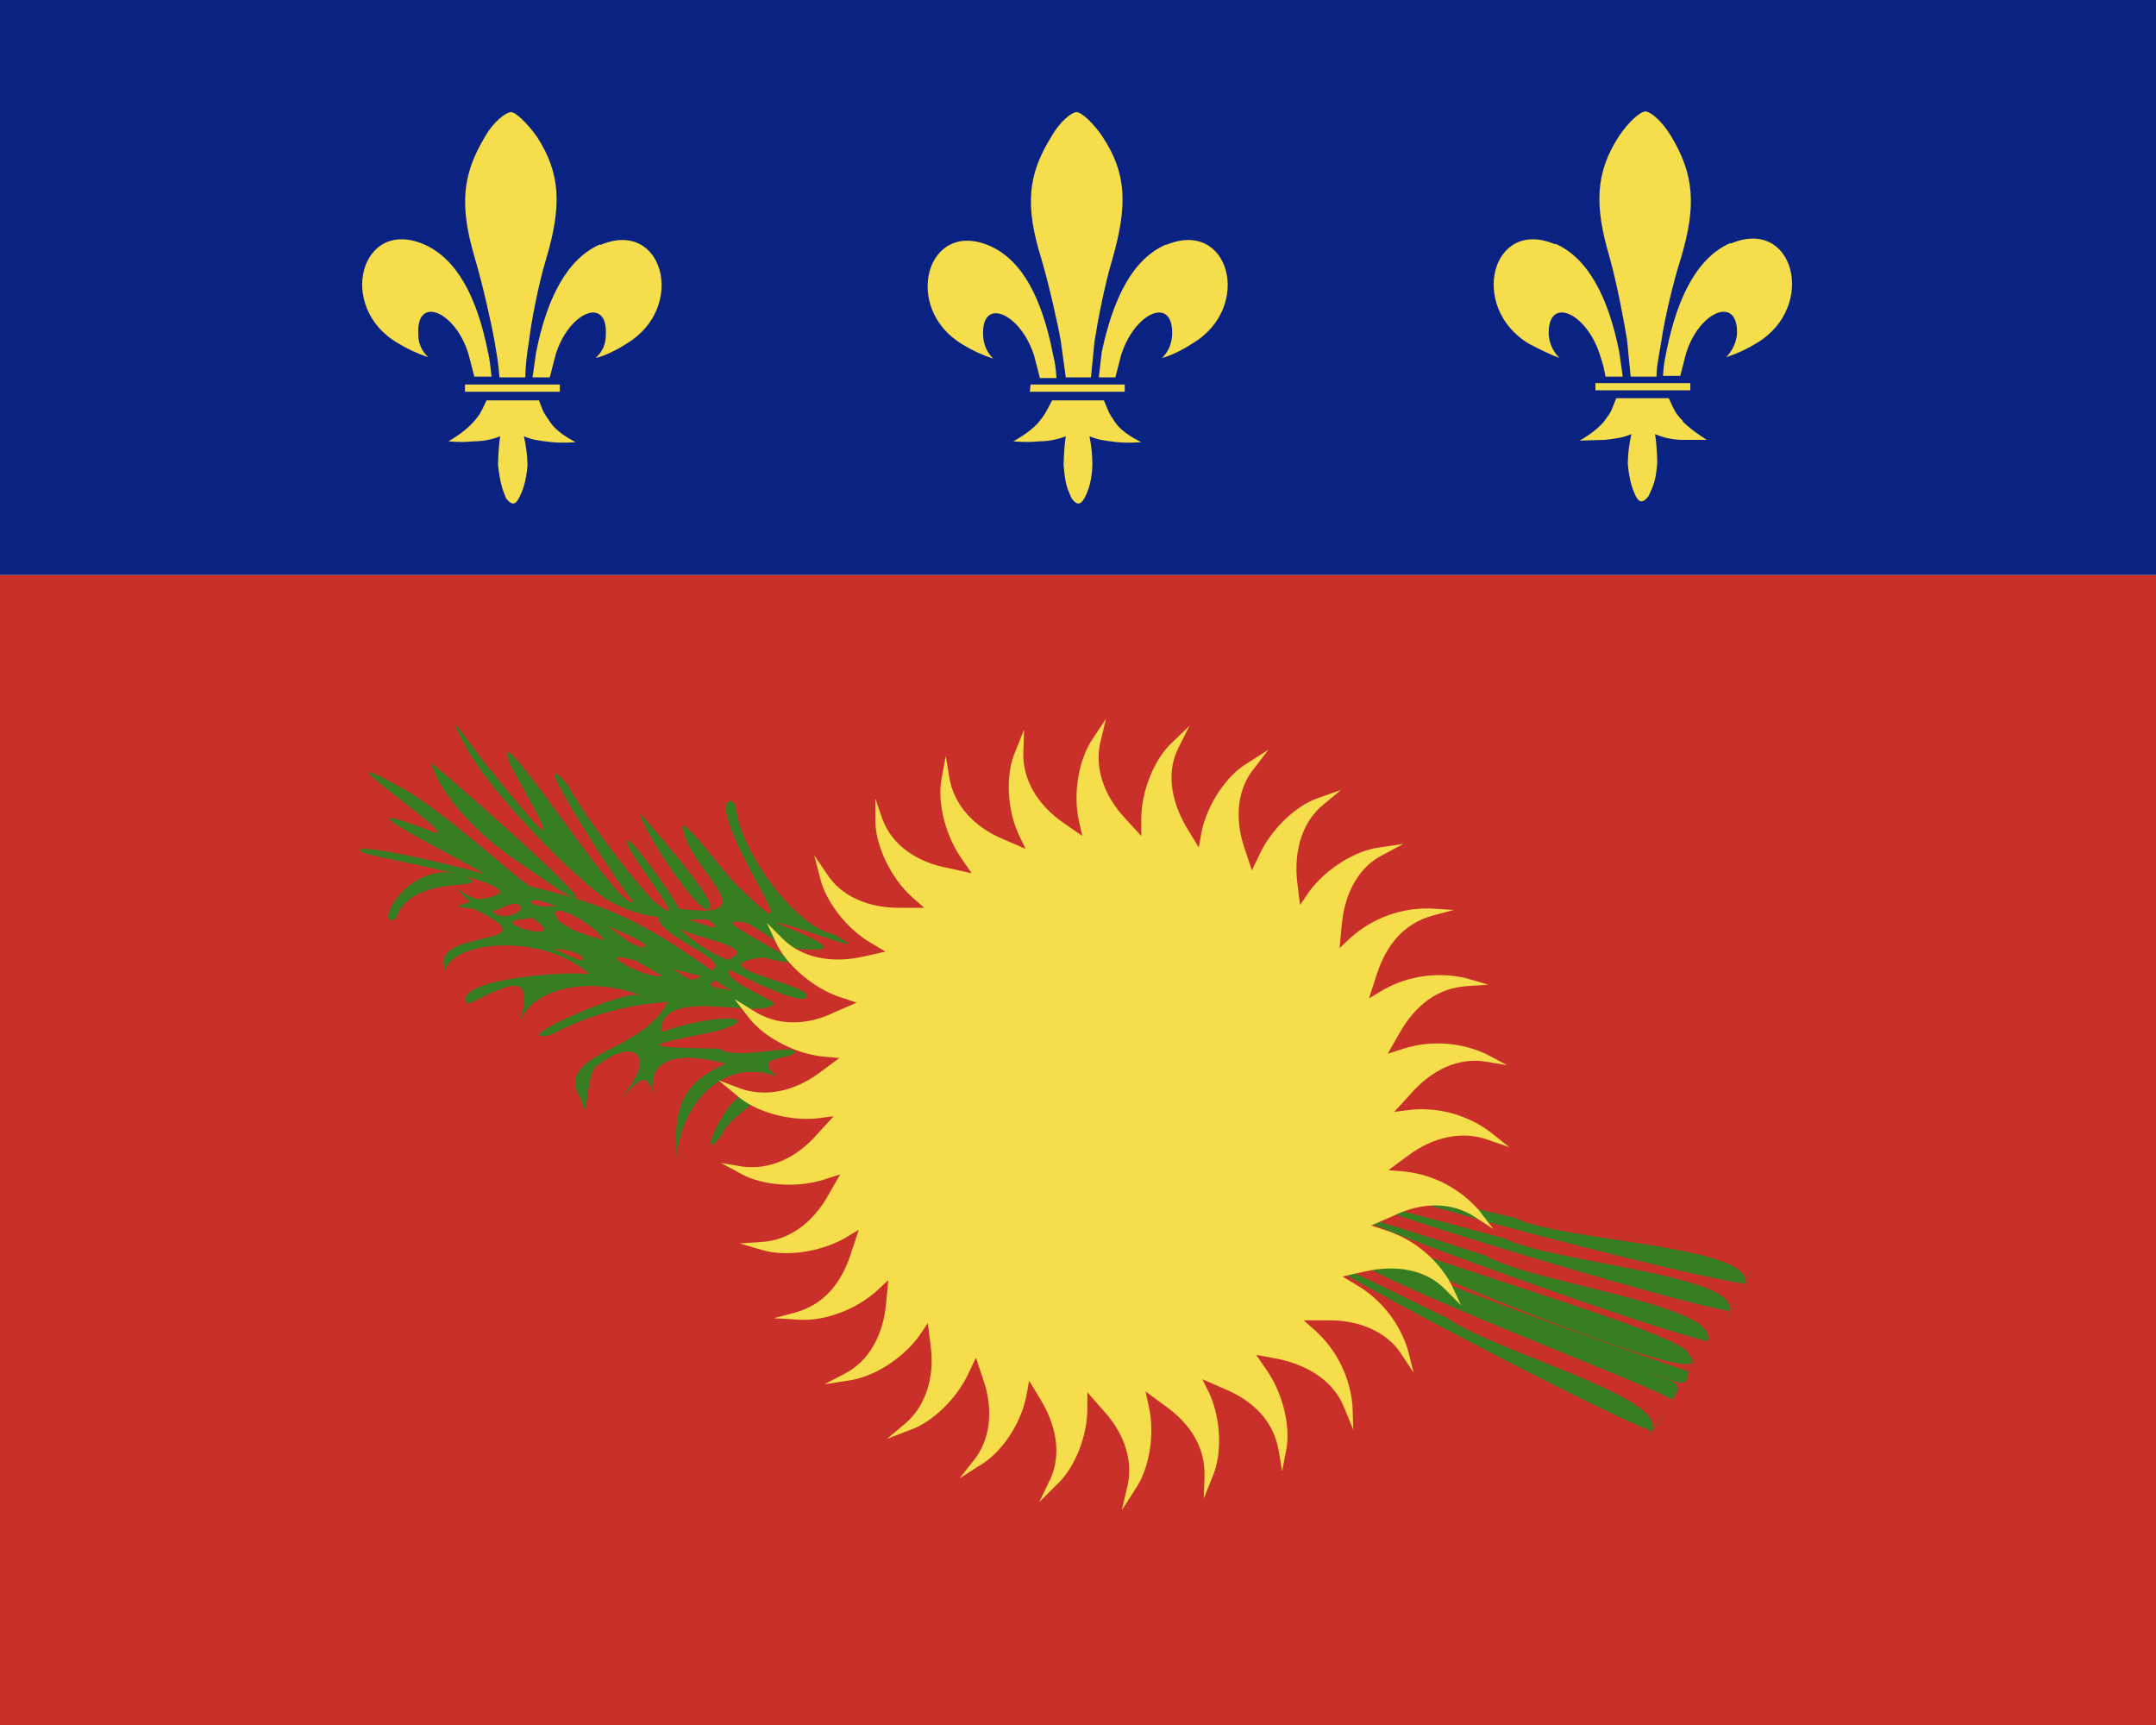
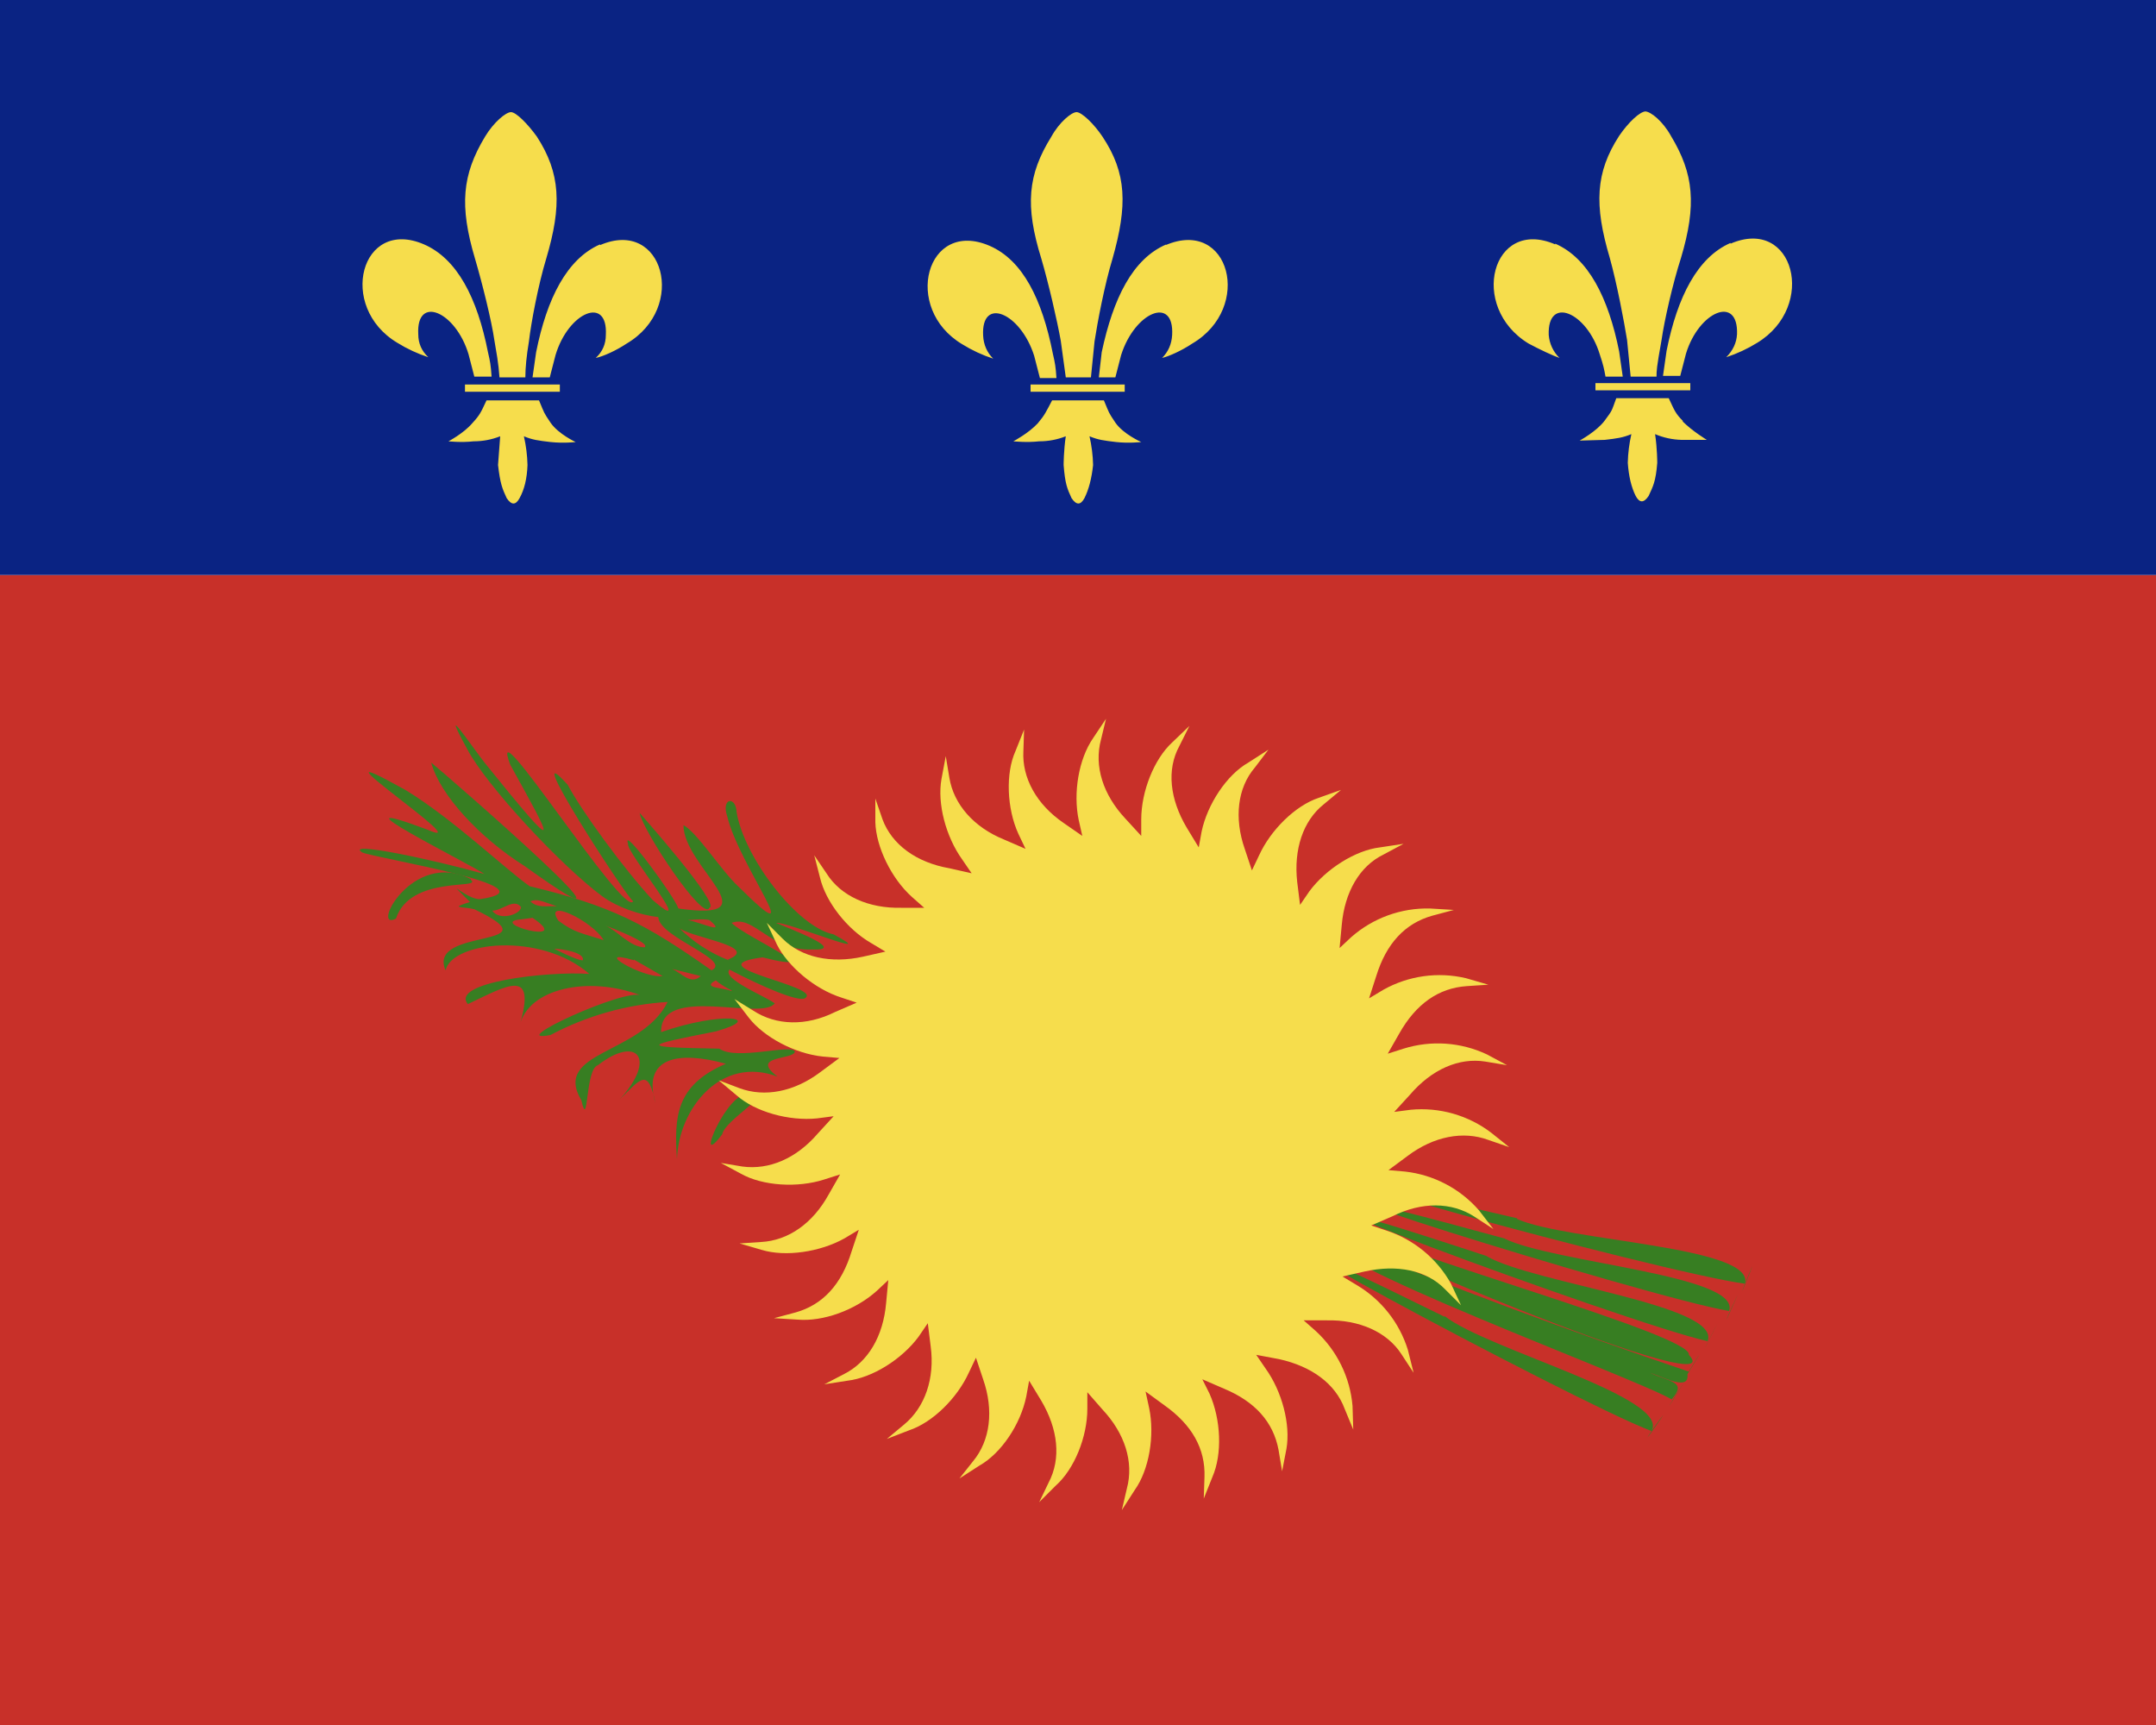
<svg xmlns="http://www.w3.org/2000/svg" width="30" height="24" viewBox="0 0 30 24">
  <path fill="#c83029" d="M30 24H0V8h30z" />
  <path fill="#0a2383" d="M30 8H0V0h30z" />
-   <path fill="#f6dd4c" d="M14.63 1.9c-.33.53-.37.96-.14 1.7.1.34.22.86.27 1.14l.07.51h.35l.05-.5c.04-.26.14-.79.25-1.15.21-.74.2-1.19-.14-1.7-.12-.18-.29-.34-.36-.34s-.24.14-.35.34m1.6 1.5c-.47.2-.74.75-.9 1.5l-.04.35h.23l.08-.31c.19-.6.73-.83.71-.28q-.01.19-.14.32c.09-.02.27-.1.42-.2.85-.5.52-1.75-.37-1.37m-1.89 2.04h1.32v-.1h-1.31zm.11.44c-.13.14-.34.25-.34.25s.19.02.36 0a1 1 0 0 0 .37-.07c-.03.2-.03.4-.03.4.02.26.05.33.11.46q.1.15.18 0 .1-.18.11-.46 0-.2-.04-.4c.12.05.2.06.37.08.18.02.35 0 .35 0s-.25-.11-.36-.27c-.1-.15-.08-.12-.16-.31h-.72c-.09.17-.1.2-.2.32m-.67-2.47c.46.2.73.74.88 1.5.03.13.04.18.05.34h-.23l-.08-.31c-.19-.6-.74-.83-.71-.28q.01.19.14.32a2 2 0 0 1-.43-.2c-.84-.5-.5-1.75.38-1.37M6.75 1.9c-.32.53-.36.96-.14 1.7.1.34.22.86.27 1.14.07.39.06.43.07.51h.36q0-.2.05-.5c.03-.26.13-.79.24-1.15.22-.74.2-1.19-.13-1.7-.13-.18-.29-.34-.36-.34s-.25.14-.36.34m1.6 1.5c-.46.2-.74.75-.89 1.5l-.05.35h.24l.08-.31c.18-.6.73-.83.7-.28q0 .19-.14.32c.1-.02.28-.1.43-.2.84-.5.51-1.75-.37-1.37M6.47 5.45h1.32v-.1H6.47zm.1.44c-.13.14-.33.25-.33.25s.18.02.35 0a1 1 0 0 0 .37-.07c-.03.2-.03.4-.03.4.03.26.06.33.11.46q.11.15.18 0 .1-.18.12-.46a2 2 0 0 0-.05-.4c.12.05.2.06.37.08.19.02.35 0 .35 0s-.24-.11-.35-.27c-.1-.15-.09-.12-.16-.31h-.73c-.08.17-.09.2-.2.32M5.9 3.4c.46.2.74.74.89 1.5.03.13.03.18.05.34H6.6l-.08-.31c-.18-.6-.73-.83-.7-.28q0 .19.14.32a2 2 0 0 1-.43-.2c-.85-.5-.51-1.75.37-1.37m17-1.85c-.08 0-.24.15-.37.34-.33.51-.35.96-.13 1.7.1.36.2.89.24 1.14l.05.51h.36c0-.08 0-.12.07-.51.04-.28.16-.8.27-1.14.22-.74.18-1.17-.14-1.7-.12-.2-.28-.34-.36-.34M21.64 3.4c-.88-.38-1.21.87-.37 1.38.15.08.34.17.43.2a.5.5 0 0 1-.15-.32c-.02-.55.52-.32.71.27.05.15.06.2.08.31h.24l-.05-.35c-.15-.75-.43-1.3-.89-1.5m1.88 1.94H22.2v.1h1.32zm-.1.53c-.11-.11-.12-.15-.2-.32h-.73c-.08.19-.05.16-.16.31s-.35.28-.35.28l.35-.01c.17-.02.25-.03.37-.08a2 2 0 0 0-.05.4q.02.28.11.46.07.15.18 0c.06-.13.1-.2.12-.46 0 0 0-.2-.03-.4a1 1 0 0 0 .37.08h.35s-.2-.12-.34-.26m.67-2.47c.88-.38 1.21.87.37 1.38a2 2 0 0 1-.43.2q.13-.14.15-.32c.02-.55-.53-.32-.71.27l-.08.31h-.24c.01-.16.02-.2.05-.35.15-.75.43-1.3.89-1.5" />
+   <path fill="#f6dd4c" d="M14.63 1.9c-.33.53-.37.96-.14 1.7.1.34.22.86.27 1.14l.07.51h.35l.05-.5c.04-.26.14-.79.25-1.15.21-.74.2-1.19-.14-1.7-.12-.18-.29-.34-.36-.34s-.24.14-.35.34m1.6 1.5c-.47.2-.74.75-.9 1.5l-.04.35h.23l.08-.31c.19-.6.74-.83.71-.28q-.01.19-.14.32c.09-.02.27-.1.42-.2.85-.5.52-1.75-.37-1.37m-1.88 2.04h1.31v-.1h-1.31zm.1.44c-.13.14-.34.25-.34.25s.19.02.36 0a1 1 0 0 0 .37-.07c-.03.2-.03.4-.03.4.02.26.05.33.11.46q.1.15.18 0 .09-.18.12-.46a2 2 0 0 0-.05-.4c.12.05.2.06.37.08.18.02.35 0 .35 0s-.25-.11-.36-.27c-.1-.15-.08-.12-.16-.31h-.72c-.09.17-.1.2-.2.32m-.67-2.47c.46.2.73.74.88 1.5.03.13.04.18.05.34h-.23l-.08-.31c-.19-.6-.74-.83-.71-.28q.01.19.14.32a2 2 0 0 1-.43-.2c-.84-.5-.5-1.75.38-1.37M6.75 1.9c-.32.53-.36.96-.14 1.7.1.34.23.86.27 1.14.07.39.06.43.07.51h.36q0-.2.05-.5c.03-.26.13-.79.24-1.15.22-.74.2-1.19-.13-1.7-.13-.18-.29-.34-.36-.34s-.24.14-.36.34m1.6 1.5c-.46.2-.74.75-.89 1.5l-.05.35h.24l.08-.31c.18-.6.73-.83.7-.28q0 .19-.14.32c.1-.02.28-.1.43-.2.85-.5.51-1.75-.37-1.37M6.47 5.45h1.32v-.1H6.47zm.1.44c-.12.14-.33.25-.33.25s.18.02.35 0a1 1 0 0 0 .37-.07l-.03.4c.03.26.06.33.12.46q.1.15.18 0 .1-.18.11-.46a2 2 0 0 0-.05-.4c.12.05.2.06.37.08.19.02.35 0 .35 0s-.24-.11-.35-.27c-.1-.15-.08-.12-.16-.31h-.73c-.08.17-.09.2-.2.32M5.9 3.4c.46.2.74.74.89 1.5.03.13.04.18.05.34H6.6l-.08-.31c-.18-.6-.73-.83-.7-.28q0 .19.14.32a2 2 0 0 1-.43-.2c-.84-.5-.51-1.75.37-1.37m17-1.85c-.08 0-.24.15-.37.34-.33.51-.35.96-.13 1.7.1.36.2.89.24 1.14l.05.51h.36c0-.08 0-.12.07-.51.04-.28.16-.8.27-1.14.22-.74.18-1.17-.14-1.7-.11-.2-.28-.34-.36-.34M21.64 3.4c-.88-.38-1.21.87-.37 1.38.15.08.34.17.43.2a.5.5 0 0 1-.15-.32c-.02-.55.53-.32.71.27.05.15.06.2.08.31h.24l-.05-.35c-.15-.75-.43-1.3-.89-1.5m1.88 1.94H22.2v.1h1.32zm-.1.53c-.11-.11-.12-.15-.2-.32h-.73c-.07.19-.05.16-.16.31s-.35.28-.35.28l.35-.01c.17-.02.25-.03.37-.08a2 2 0 0 0-.05.4q.02.28.11.46.08.15.18 0c.06-.13.1-.2.12-.46 0 0 0-.2-.03-.4a1 1 0 0 0 .37.08h.35s-.2-.12-.34-.26m.67-2.47c.88-.38 1.21.87.37 1.38a2 2 0 0 1-.43.2q.14-.14.15-.32c.02-.55-.53-.32-.71.27l-.08.31h-.24l.05-.35c.15-.75.43-1.3.89-1.5" />
  <path fill="#377e22" d="M7.3 12.05c2.12 1.52-1.1-1.28-1.3-1.44.12.45.68 1.05 1.3 1.44" />
-   <path fill="#377e22" d="M11.6 13c-.51-.1-1.25-1.08-1.35-1.7-.01-.23-.22-.2-.13.06.16.68 1.18 1.99.16.98-.24-.22-.59-.76-.78-.86.02.59 1.27 1.35-.06 1.16-.05-.16-.8-1.18-.7-.9-.05.09 1.01 1.36.34.78-.4-.43-.99-1.24-1.18-1.6-.7-.78.8 1.54.91 1.62-.12.25-2.06-2.82-1.71-1.9.58 1.05.77 1.37-.35-.02-.19-.24-.65-.93-.25-.2.26.5 1.3 1.62 1.88 2.05.22.16.53.26.78.29.01.28 1.04.6.74.74-.92-.65-1.4-.9-2.53-1.17-.33-.23-1.07-.94-1.73-1.34-1.58-.88 1.1.9.3.55-1.48-.55.62.49.8.62-.75-.21-1.95-.46-1.7-.3.17.08 2.73.49 1.64.65-.19.01-.54-.36-.14.04-.3.09-.1.06.06.1 1.17.56-.67.24-.4.85.09-.4 1.32-.54 2 .05-.6-.04-1.94.12-1.69.42.55-.26.96-.52.71.3.13-.52.97-.7 1.7-.42-.21-.11-1.94.68-1.26.55a4 4 0 0 1 1.63-.46c-.37.74-1.61.68-1.2 1.37.1.44.05-.44.23-.49.54-.42.83-.1.3.48.3-.3.4-.45.5.05-.19-.65.33-.73.98-.55-.7.3-.72.74-.68 1.33.02-.71.62-1.45 1.4-1.15-.4-.3.23-.23.24-.35-.04-.11-.82.13-1.05-.04-1.15-.02-1.06-.04-.05-.24.71-.2.07-.28-.76.01-.02-.67 1.4-.15 1.58-.4-.13-.1-.74-.34-.63-.47.46.24.95.45 1.05.4.27-.17-1.58-.44-.59-.57 1 .25-.24-.28-.43-.48.31-.12.54.4 1.12.37.5.02-.29-.28-.5-.37.15-.02 1.5.54.8.16m-1.42.79c-.1-.05-.43-.04-.22-.15q.08.07.22.14m-2.8-1.24c.1-.04.16 0 .37.07-.13-.01-.28.03-.37-.07m.02.23c.61.4-.66.06-.14.02zm.37.04c-.22-.33.47 0 .63.27-.31-.1-.4-.1-.63-.27m1.05.54.4.23c-.27.04-1.02-.4-.4-.22m.93.22c-.14.13-.26-.04-.4-.1zm-.78-.4c-.2 0-.38-.23-.54-.3.37.14.6.26.54.3m-2.12-.51c.14 0 .3-.18.4-.05 0 .1-.3.2-.4.05m1.26.69q-.06.01-.4-.16c.1 0 .43.05.4.16m2.03 0a2 2 0 0 1-.71-.47c.1.15 1.18.27.7.46m-.26-.55c.25.21-.1.04-.3 0 .07 0 .2-.02.3 0" />
+   <path fill="#377e22" d="M11.6 13c-.51-.1-1.25-1.08-1.35-1.7-.01-.23-.22-.2-.13.06.16.68 1.18 1.99.16.98-.24-.22-.58-.76-.77-.86 0 .59 1.26 1.35-.07 1.16-.05-.16-.8-1.18-.7-.9-.05.09 1.01 1.36.34.78-.4-.43-.99-1.24-1.18-1.6-.7-.78.8 1.54.91 1.62-.12.25-2.06-2.82-1.71-1.9.58 1.05.77 1.37-.35-.02-.19-.24-.65-.93-.25-.2.26.5 1.3 1.62 1.88 2.05.22.16.53.26.78.29.01.28 1.04.6.74.74-.92-.65-1.4-.9-2.53-1.17-.33-.23-1.07-.94-1.73-1.34-1.58-.88 1.1.9.3.55-1.48-.55.62.49.8.62-.75-.21-1.95-.46-1.7-.3.18.08 2.73.49 1.64.65-.19.01-.54-.36-.14.04-.3.09-.1.06.06.1 1.17.56-.67.24-.4.85.09-.4 1.32-.54 2 .05-.6-.04-1.94.12-1.69.42.55-.26.96-.52.72.3.12-.52.96-.7 1.69-.42-.21-.11-1.93.68-1.26.55a4 4 0 0 1 1.63-.46c-.37.74-1.61.68-1.2 1.37.1.44.05-.44.23-.49.54-.42.83-.1.3.48.3-.3.4-.45.5.05-.19-.65.33-.73.98-.55-.7.3-.72.74-.68 1.33.02-.71.62-1.45 1.4-1.15-.4-.3.23-.23.24-.35-.04-.11-.82.13-1.05-.04-1.15-.02-1.06-.04-.05-.24.71-.2.07-.28-.76.01-.02-.67 1.4-.15 1.58-.4-.13-.1-.74-.34-.63-.47.46.24.95.45 1.05.4.27-.17-1.58-.44-.59-.57 1 .25-.24-.28-.43-.48.31-.12.54.4 1.12.37.5.02-.29-.28-.5-.37.15-.02 1.5.54.8.16m-1.42.79c-.1-.05-.43-.04-.22-.15q.08.07.22.14m-2.8-1.24c.1-.04.16 0 .37.07-.13-.01-.27.03-.37-.07m.03.23c.6.4-.67.06-.15.02zm.36.04c-.22-.33.47 0 .63.27-.31-.1-.4-.1-.63-.27m1.05.54.4.23c-.27.04-1.01-.4-.4-.22m.93.22c-.14.13-.26-.04-.4-.1zm-.78-.4c-.2 0-.38-.23-.54-.3.37.14.6.26.54.3m-2.12-.51c.14 0 .3-.18.4-.05 0 .1-.3.2-.4.05m1.26.69q-.06.01-.4-.16c.1 0 .43.05.4.16m2.03 0a2 2 0 0 1-.71-.47c.1.15 1.18.27.7.46m-.26-.55c.25.21-.1.04-.3 0 .07 0 .2-.02.3 0" />
  <path fill="#377e22" d="M9.87 12.63c.17-.04-.98-1.33-.97-1.32.05.26.89 1.52.97 1.32m-3.32-.4c-.82-.42-1.4.74-1.04.55.2-.61 1.22-.4 1.04-.54m3.87 3c-.28-.12-.79 1.1-.37.54.04-.2.72-.57.37-.53m13.65 3.02h-.01c-.17.4.33-.72 0 0" />
  <path fill="#377e22" d="M20.93 17.23c-5.1-1.4 1.99.82 3.13 1.01.17-.5-2.45-.67-3.13-1.01m.18-.28c-5.14-1.2 2.01.76 3.17.91.15-.52-2.48-.59-3.17-.9" />
  <path fill="#377e22" d="M24.28 17.86c-.16.42.3-.72 0 0m-.51.8c-.2.4.36-.7 0 0" />
  <path fill="#377e22" d="M20.7 17.48c-5.03-1.66 1.93.93 3.06 1.18.2-.5-2.4-.8-3.07-1.18m2.8 1.6a90 90 0 0 1-4.96-1.85c-.4.25 4.23 1.94 4.73 2.24.22-.25-.02-.24-.3-.37.19.06.55.26.52.02.09-.14.3-.5.02-.04" />
  <path fill="#377e22" d="M23.5 18.85c.06-.28-4.09-1.4-4.8-1.83-.93-.12 5.49 2.57 4.8 1.83m-.22.62c-.23.38.42-.66 0 0m-3.18-1.15c-4.74-2.34 1.79 1.18 2.88 1.59.27-.47-2.28-1.13-2.88-1.6m2.88 1.6c-.24.37.46-.64 0 0" />
  <path fill="#f6dd4c" d="m15.94 19.36.26.19q.58.41.56 1l-.01.3.12-.3c.14-.32.12-.8-.04-1.16l-.1-.2.3.13q.65.27.76.85l.05.3.06-.31c.06-.34-.06-.8-.29-1.12l-.13-.19.32.06c.45.1.78.34.91.69l.12.29-.01-.33a1.6 1.6 0 0 0-.51-1.04l-.17-.15h.32c.45-.01.84.16 1.04.47l.17.26-.08-.32a1.6 1.6 0 0 0-.71-.9l-.2-.12.31-.07c.45-.1.86-.02 1.12.25l.22.22-.14-.3a1.6 1.6 0 0 0-.9-.74l-.21-.07.3-.13c.4-.2.82-.2 1.14.01l.26.17-.2-.26a1.6 1.6 0 0 0-1.03-.54l-.23-.02.27-.2c.36-.27.77-.35 1.12-.22l.29.1-.25-.2a1.6 1.6 0 0 0-1.12-.32l-.23.03.22-.24c.3-.35.68-.52 1.05-.46l.3.05-.28-.15a1.6 1.6 0 0 0-1.16-.08l-.22.07.16-.28q.35-.62.94-.66l.3-.02-.31-.09a1.6 1.6 0 0 0-1.15.16l-.2.12.1-.31q.21-.68.78-.84l.3-.08-.33-.02a1.6 1.6 0 0 0-1.1.4l-.16.15.03-.32c.04-.46.25-.82.58-.98l.28-.15-.33.05c-.34.04-.75.3-.98.61l-.13.19-.04-.32c-.05-.45.08-.85.37-1.08l.24-.2-.31.11c-.33.11-.67.45-.83.8l-.1.21-.1-.3c-.15-.43-.1-.85.14-1.13l.19-.25-.28.18c-.3.17-.57.58-.65.96l-.04.22-.17-.28c-.23-.39-.28-.8-.1-1.13l.14-.28-.24.23c-.25.23-.43.68-.43 1.07v.23l-.22-.24c-.31-.33-.44-.73-.34-1.1l.07-.29-.18.27c-.2.29-.28.76-.2 1.14l.05.22-.26-.18c-.38-.26-.58-.63-.56-1l.01-.3-.12.3c-.14.31-.12.8.04 1.15l.1.21-.3-.13c-.42-.17-.7-.49-.76-.86l-.05-.3-.06.32c-.06.34.06.8.29 1.12l.13.19-.31-.07c-.46-.08-.8-.33-.93-.68l-.1-.29v.33c.01.34.22.78.51 1.04l.17.15h-.32c-.45.01-.84-.16-1.04-.48l-.17-.25.08.31c.08.34.38.72.71.91l.2.12-.31.07c-.45.1-.86.01-1.12-.25l-.22-.22.14.3c.15.3.52.62.9.74l.21.07-.3.13c-.4.2-.82.19-1.14-.02l-.26-.16.2.26c.21.27.64.5 1.03.54l.23.02-.27.2c-.36.27-.77.35-1.12.22l-.29-.11.25.21c.26.23.73.36 1.12.32l.23-.03-.22.24c-.3.35-.68.51-1.05.46l-.3-.05.28.15c.3.17.79.2 1.16.08l.22-.07-.16.28c-.22.4-.56.64-.94.66l-.3.02.31.09c.33.1.81.03 1.15-.16l.2-.12-.1.3q-.21.69-.78.85l-.3.08.33.02c.35.03.8-.13 1.1-.4l.16-.15-.03.32c-.04.46-.25.82-.59.99l-.27.14.32-.05c.35-.04.76-.3.99-.61l.13-.19.04.32c.06.45-.08.85-.37 1.09l-.24.2.31-.12c.33-.11.67-.45.83-.8l.1-.21.1.3c.15.43.1.85-.14 1.14l-.19.24.28-.18c.3-.17.57-.57.65-.96l.04-.22.17.28c.23.39.28.8.1 1.14l-.13.27.23-.23c.26-.23.44-.68.44-1.07v-.23l.21.24c.31.33.44.73.34 1.1l-.07.3.18-.28c.2-.28.28-.76.2-1.14z" />
</svg>
